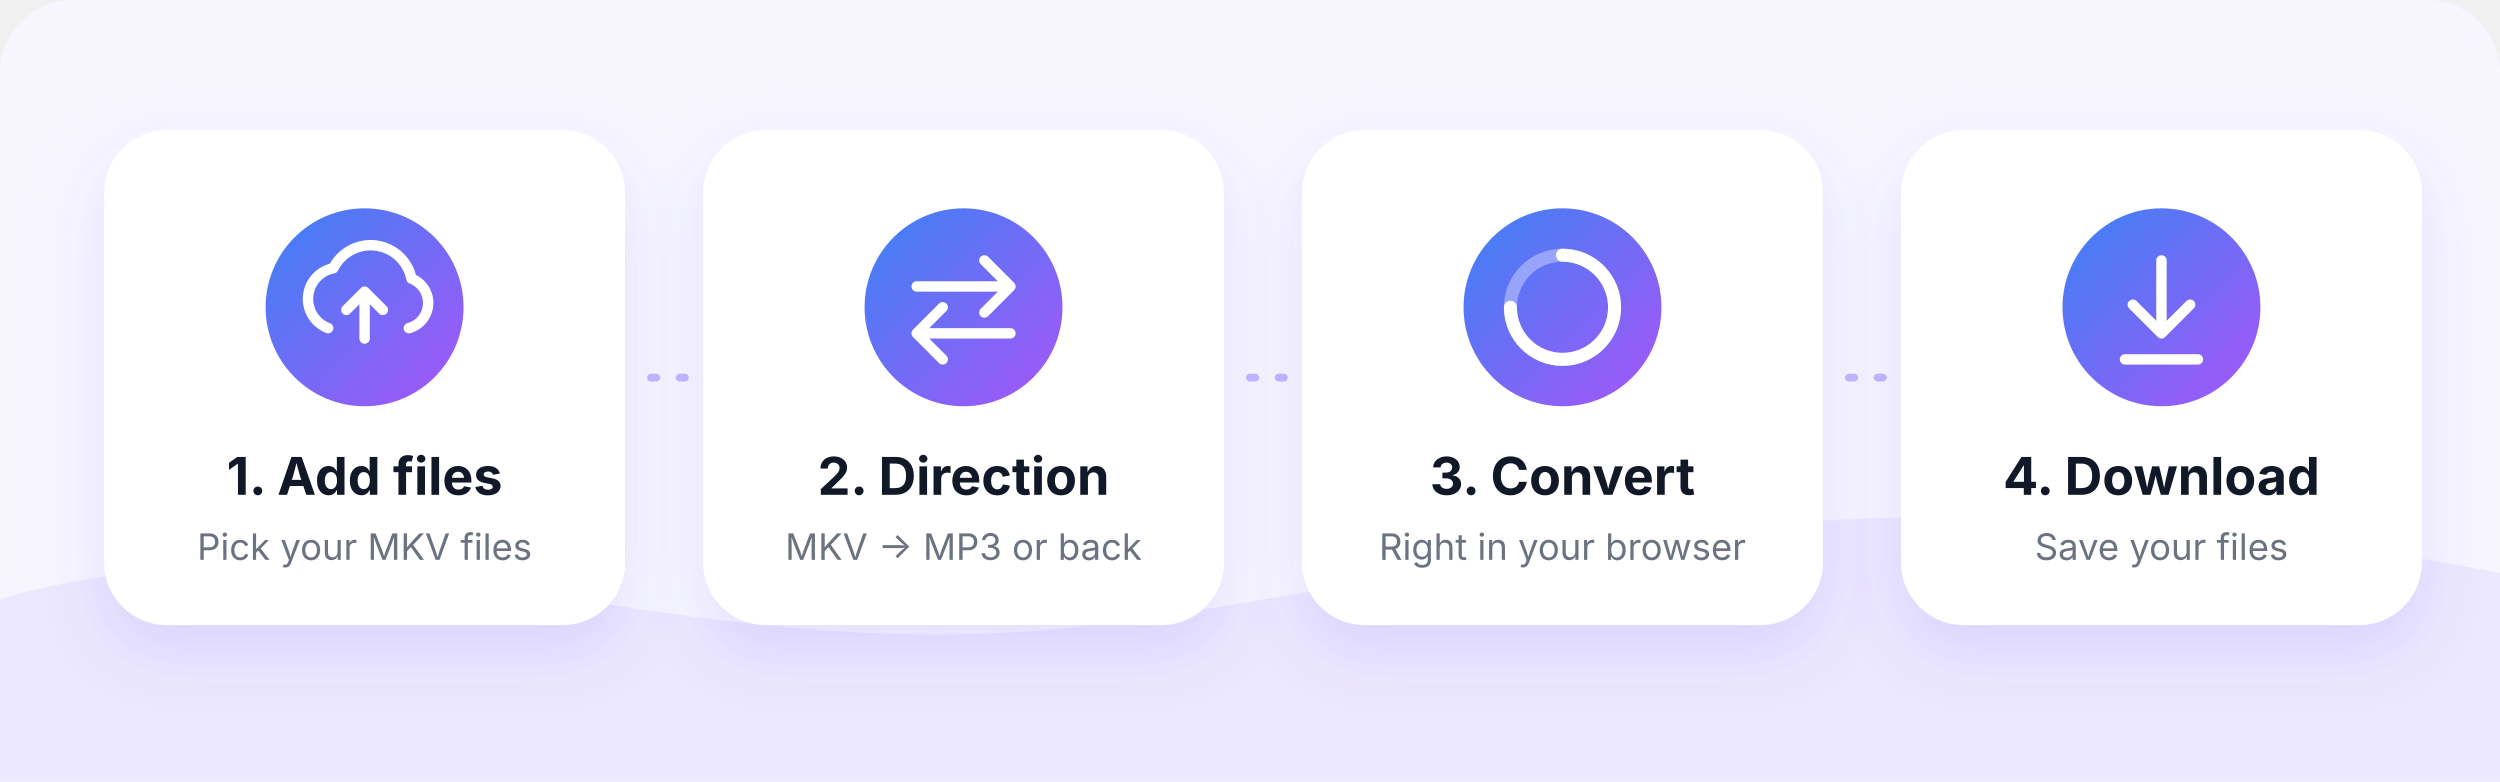
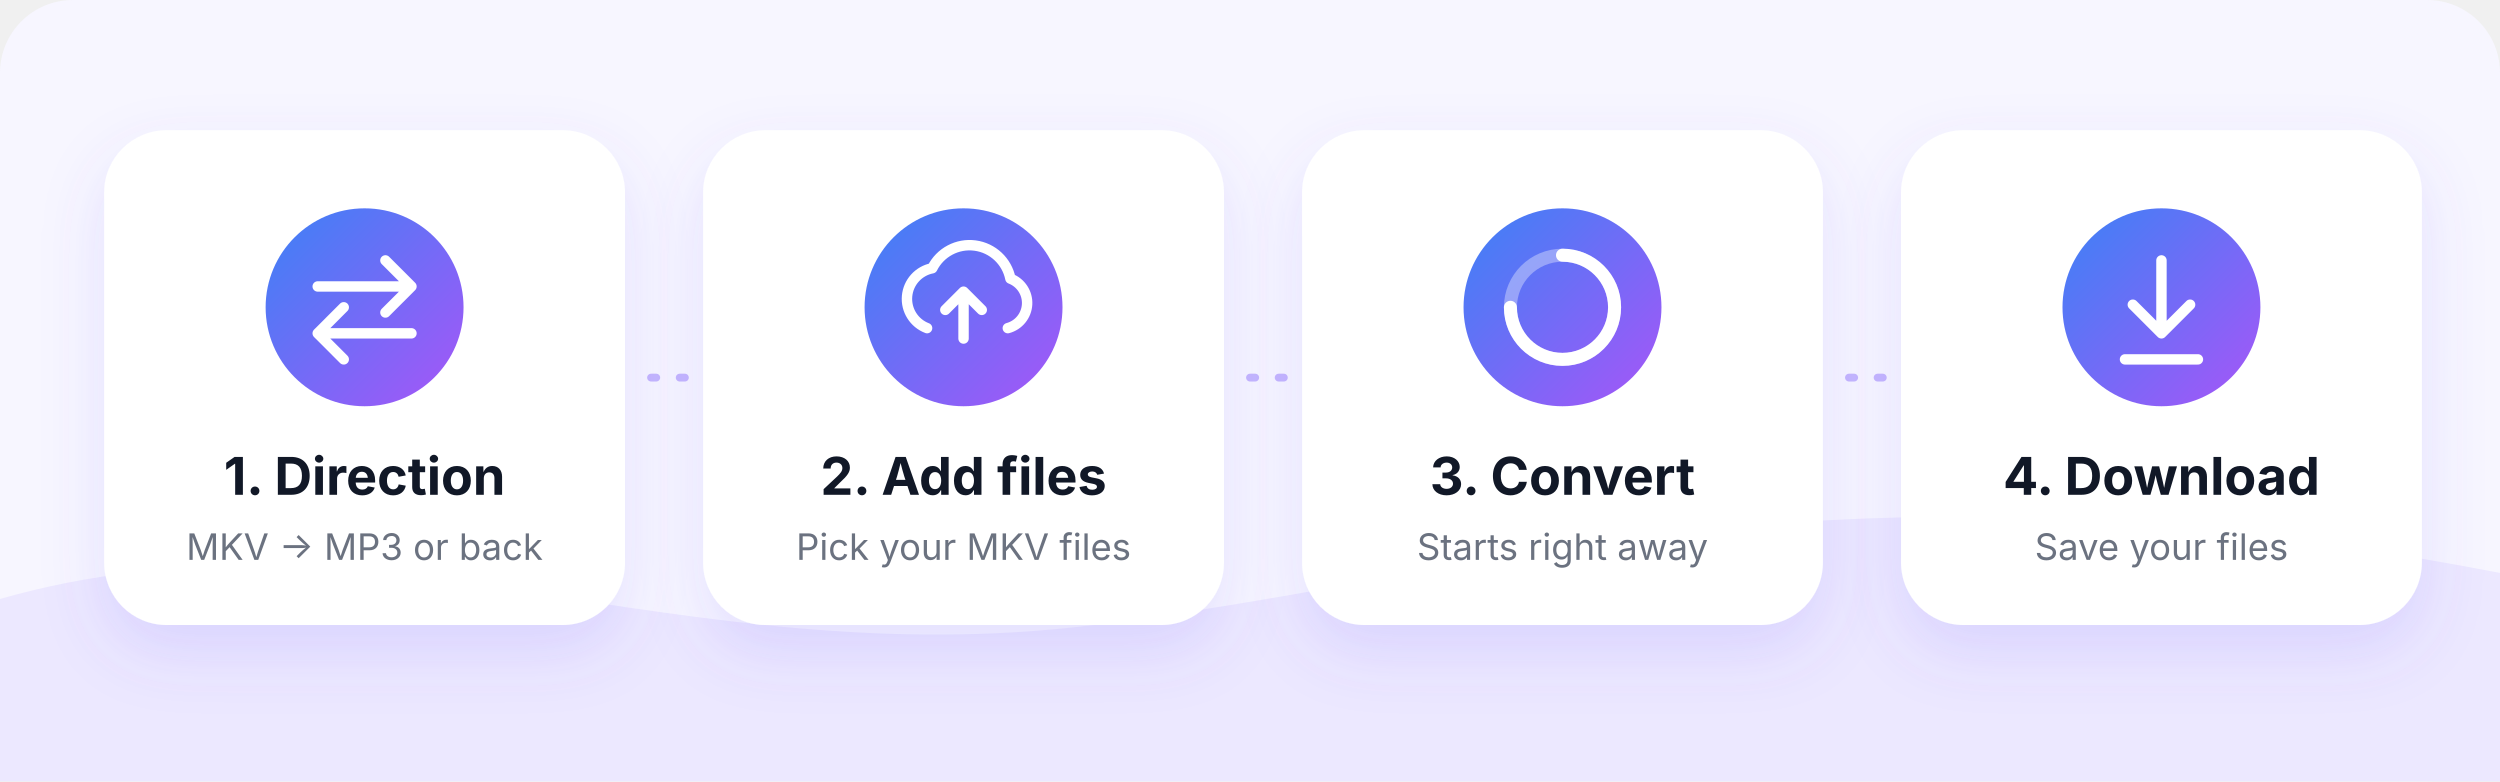
<svg xmlns="http://www.w3.org/2000/svg" viewBox="0 0 960 300" role="img" aria-labelledby="t d">
  <defs>
    <linearGradient id="g" x1="0" y1="0" x2="1" y2="1">
      <stop offset="0" stop-color="#3b82f6" />
      <stop offset="1" stop-color="#a855f7" />
    </linearGradient>
    <linearGradient id="gh" x1="0" y1="0" x2="1" y2="0">
      <stop offset="0" stop-color="#3b82f6" />
      <stop offset="1" stop-color="#a855f7" />
    </linearGradient>
    <filter id="s" x="-20%" y="-20%" width="140%" height="160%">
      <feDropShadow dx="0" dy="10" stdDeviation="12" flood-color="#6d5dfc" flood-opacity=".15" />
    </filter>
  </defs>
  <rect width="960" height="300" rx="28" fill="#f7f6ff" />
  <path d="M0 230c140-40 260 30 420 10s280-70 540-20v80H0z" fill="#ece8ff" />
  <g stroke="#c4b5fd" stroke-width="3" stroke-dasharray="2 9" stroke-linecap="round">
    <path d="M250 145h30M480 145h30M710 145h30" />
  </g>
  <g font-family="Inter, Arial, sans-serif">
    <g filter="url(#s)">
      <rect x="40" y="50" width="200" height="190" rx="24" fill="#fff" />
    </g>
    <circle cx="140" cy="118" r="38" fill="url(#g)" />
-     <path d="M126 126a12 12 0 0 1 2-23 16 16 0 0 1 30 4 10 10 0 0 1-1 19M140 130v-18m-7 7 7-7 7 7" stroke="#fff" stroke-width="4" fill="none" stroke-linecap="round" stroke-linejoin="round" />
-     <text x="140" y="190" text-anchor="middle" font-size="20" font-weight="700" fill="#111827">1. Add files</text>
-     <text x="140" y="215" text-anchor="middle" font-size="14" fill="#6b7280">Pick your MKV files</text>
+     <path d="M122 110h36m-10-10 10 10-10 10M158 128h-36m10-10-10 10 10 10" stroke="#fff" stroke-width="4" fill="none" stroke-linecap="round" stroke-linejoin="round" />
+     <text x="140" y="190" text-anchor="middle" font-size="20" font-weight="700" fill="#111827">1. Direction</text>
+     <text x="140" y="215" text-anchor="middle" font-size="14" fill="#6b7280">MKV → MP3 or back</text>
    <g filter="url(#s)">
      <rect x="270" y="50" width="200" height="190" rx="24" fill="#fff" />
    </g>
    <circle cx="370" cy="118" r="38" fill="url(#g)" />
-     <path d="M352 110h36m-10-10 10 10-10 10M388 128h-36m10-10-10 10 10 10" stroke="#fff" stroke-width="4" fill="none" stroke-linecap="round" stroke-linejoin="round" />
-     <text x="370" y="190" text-anchor="middle" font-size="20" font-weight="700" fill="#111827">2. Direction</text>
-     <text x="370" y="215" text-anchor="middle" font-size="14" fill="#6b7280">MKV → MP3 or back</text>
+     <path d="M356 126a12 12 0 0 1 2-23 16 16 0 0 1 30 4 10 10 0 0 1-1 19M370 130v-18m-7 7 7-7 7 7" stroke="#fff" stroke-width="4" fill="none" stroke-linecap="round" stroke-linejoin="round" />
+     <text x="370" y="190" text-anchor="middle" font-size="20" font-weight="700" fill="#111827">2. Add files</text>
+     <text x="370" y="215" text-anchor="middle" font-size="14" fill="#6b7280">Pick your MKV files</text>
    <g filter="url(#s)">
      <rect x="500" y="50" width="200" height="190" rx="24" fill="#fff" />
    </g>
    <circle cx="600" cy="118" r="38" fill="url(#g)" />
    <circle cx="600" cy="118" r="20" fill="none" stroke="#fff" stroke-opacity=".35" stroke-width="5" />
    <path d="M600 98a20 20 0 1 1-20 20" fill="none" stroke="#fff" stroke-width="5" stroke-linecap="round" />
    <text x="600" y="190" text-anchor="middle" font-size="20" font-weight="700" fill="#111827">3. Convert</text>
-     <text x="600" y="215" text-anchor="middle" font-size="14" fill="#6b7280">Right in your browser</text>
+     <text x="600" y="215" text-anchor="middle" font-size="14" fill="#6b7280">Starts right away</text>
    <g filter="url(#s)">
      <rect x="730" y="50" width="200" height="190" rx="24" fill="#fff" />
    </g>
    <circle cx="830" cy="118" r="38" fill="url(#g)" />
    <path d="M830 100v28m-11-11 11 11 11-11M816 138h28" stroke="#fff" stroke-width="4" fill="none" stroke-linecap="round" stroke-linejoin="round" />
    <text x="830" y="190" text-anchor="middle" font-size="20" font-weight="700" fill="#111827">4. Download</text>
    <text x="830" y="215" text-anchor="middle" font-size="14" fill="#6b7280">Save your files</text>
  </g>
</svg>
